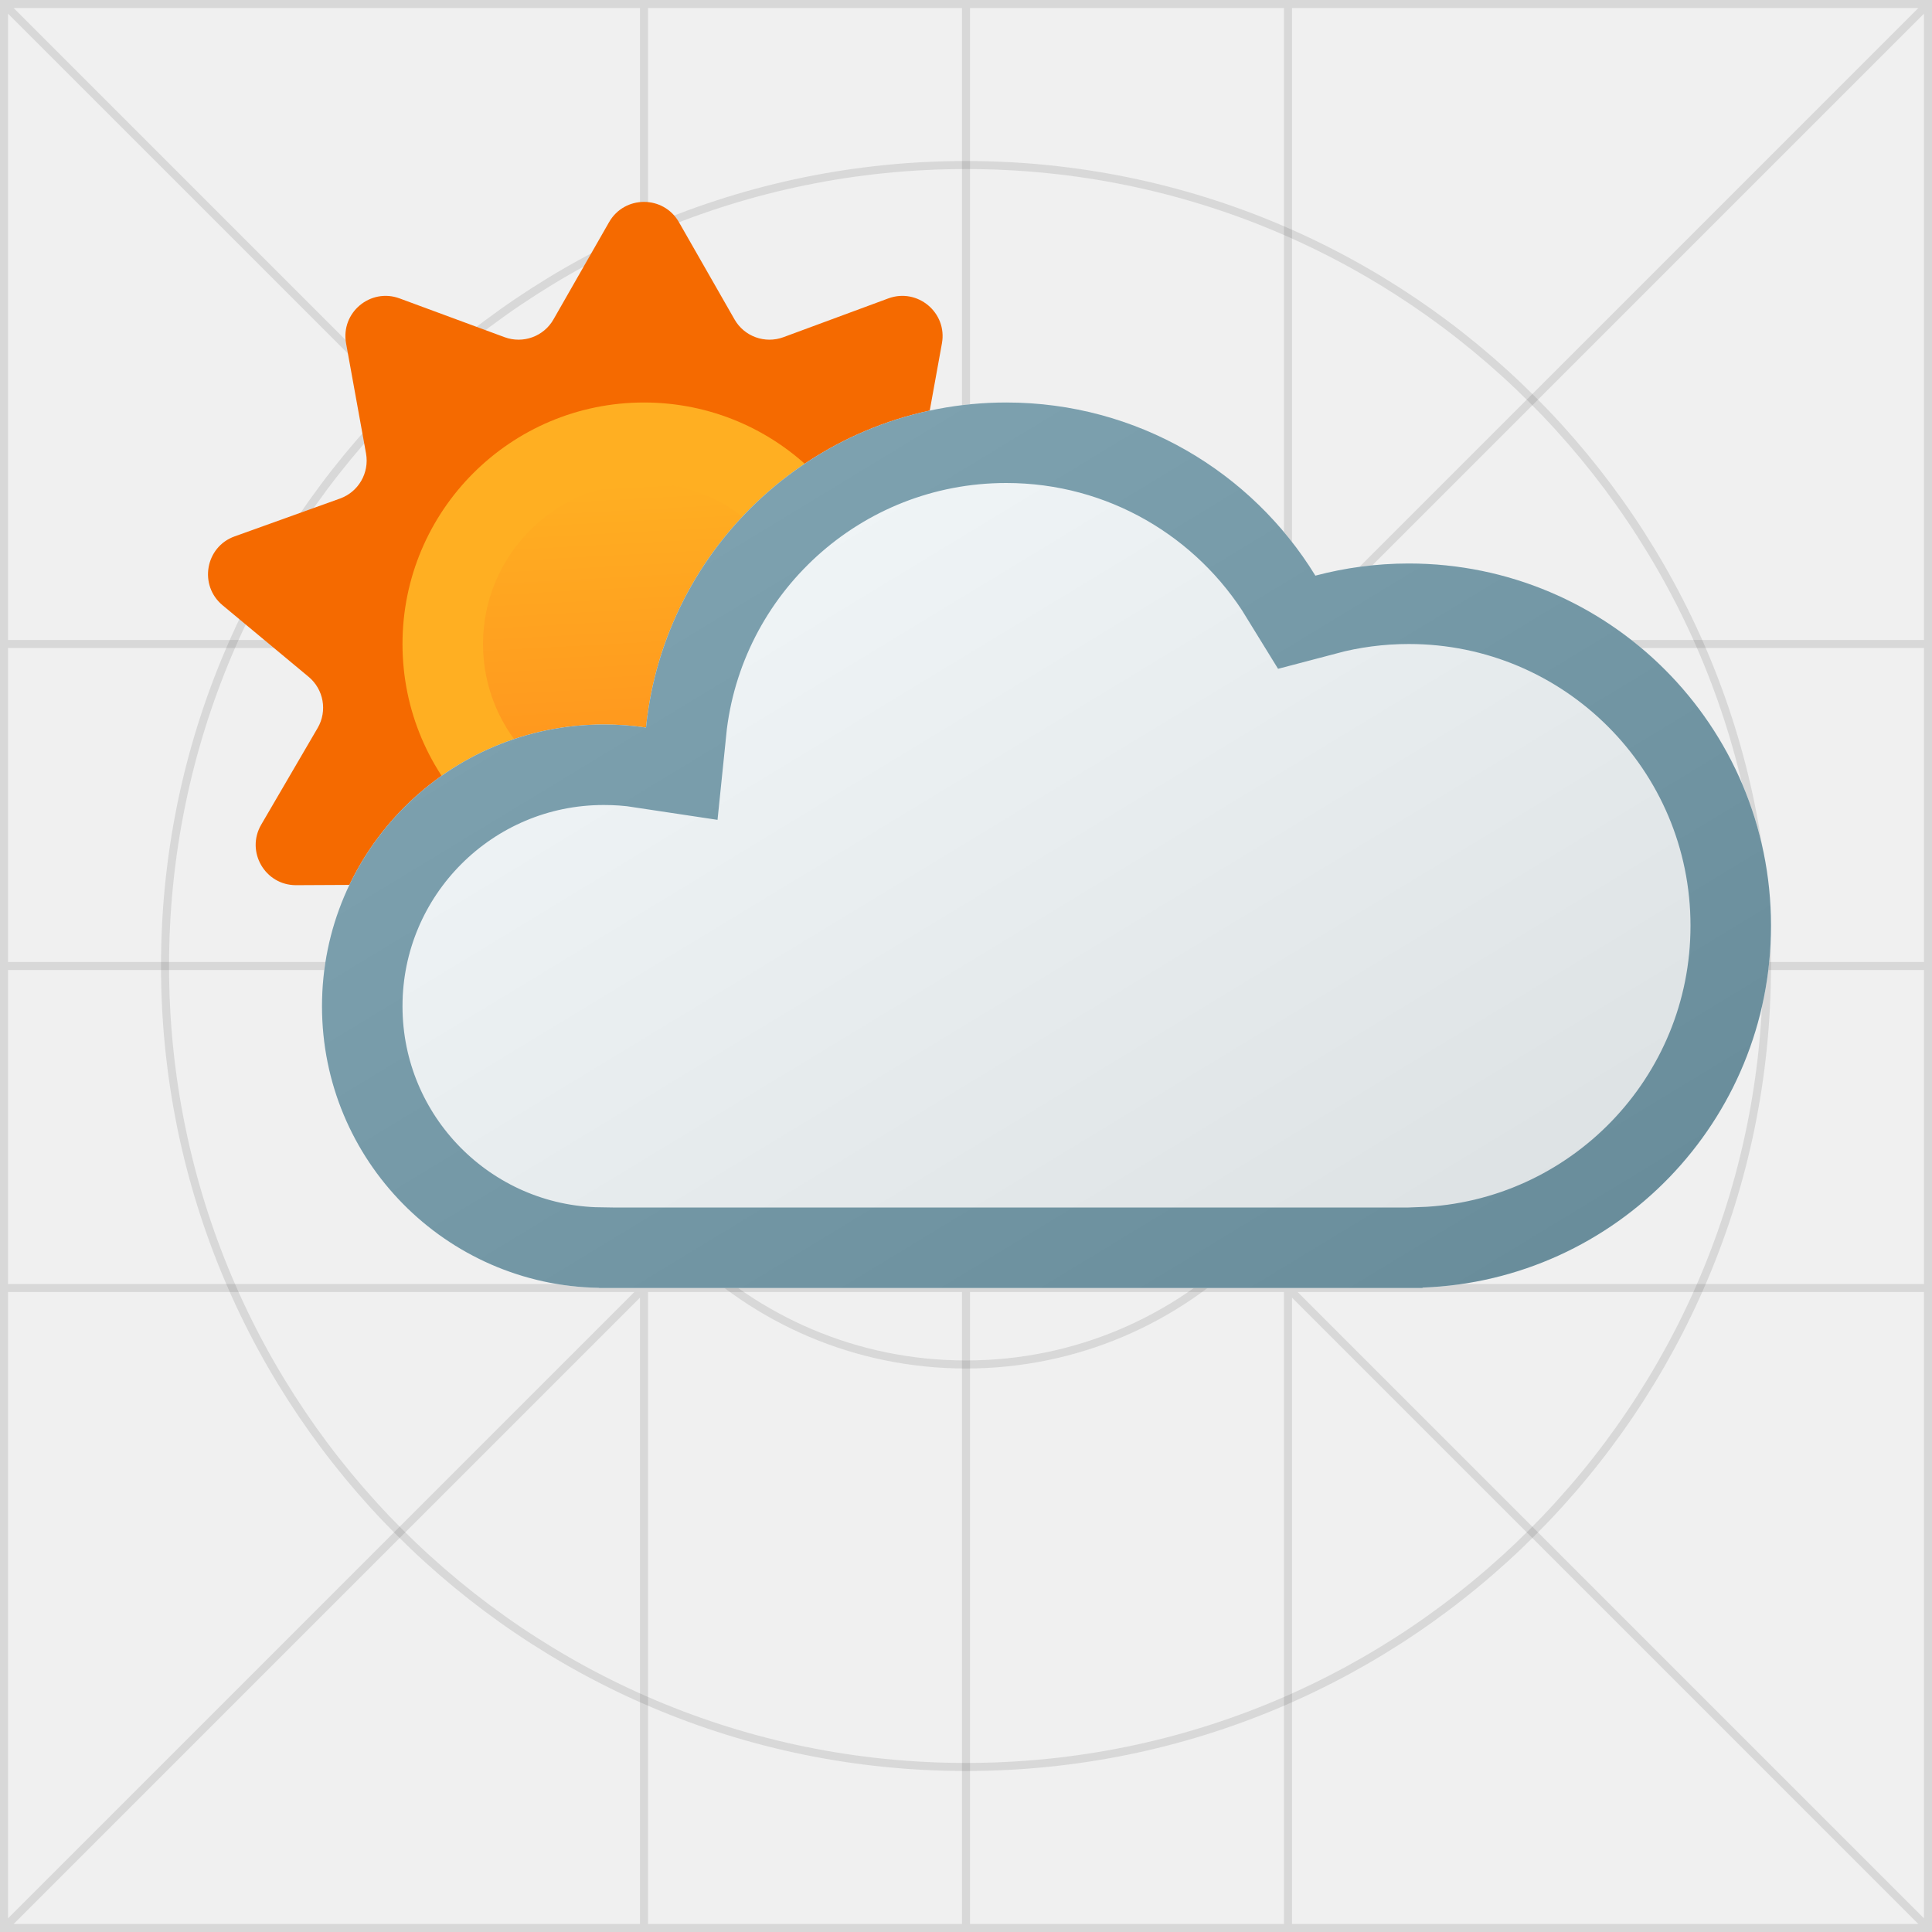
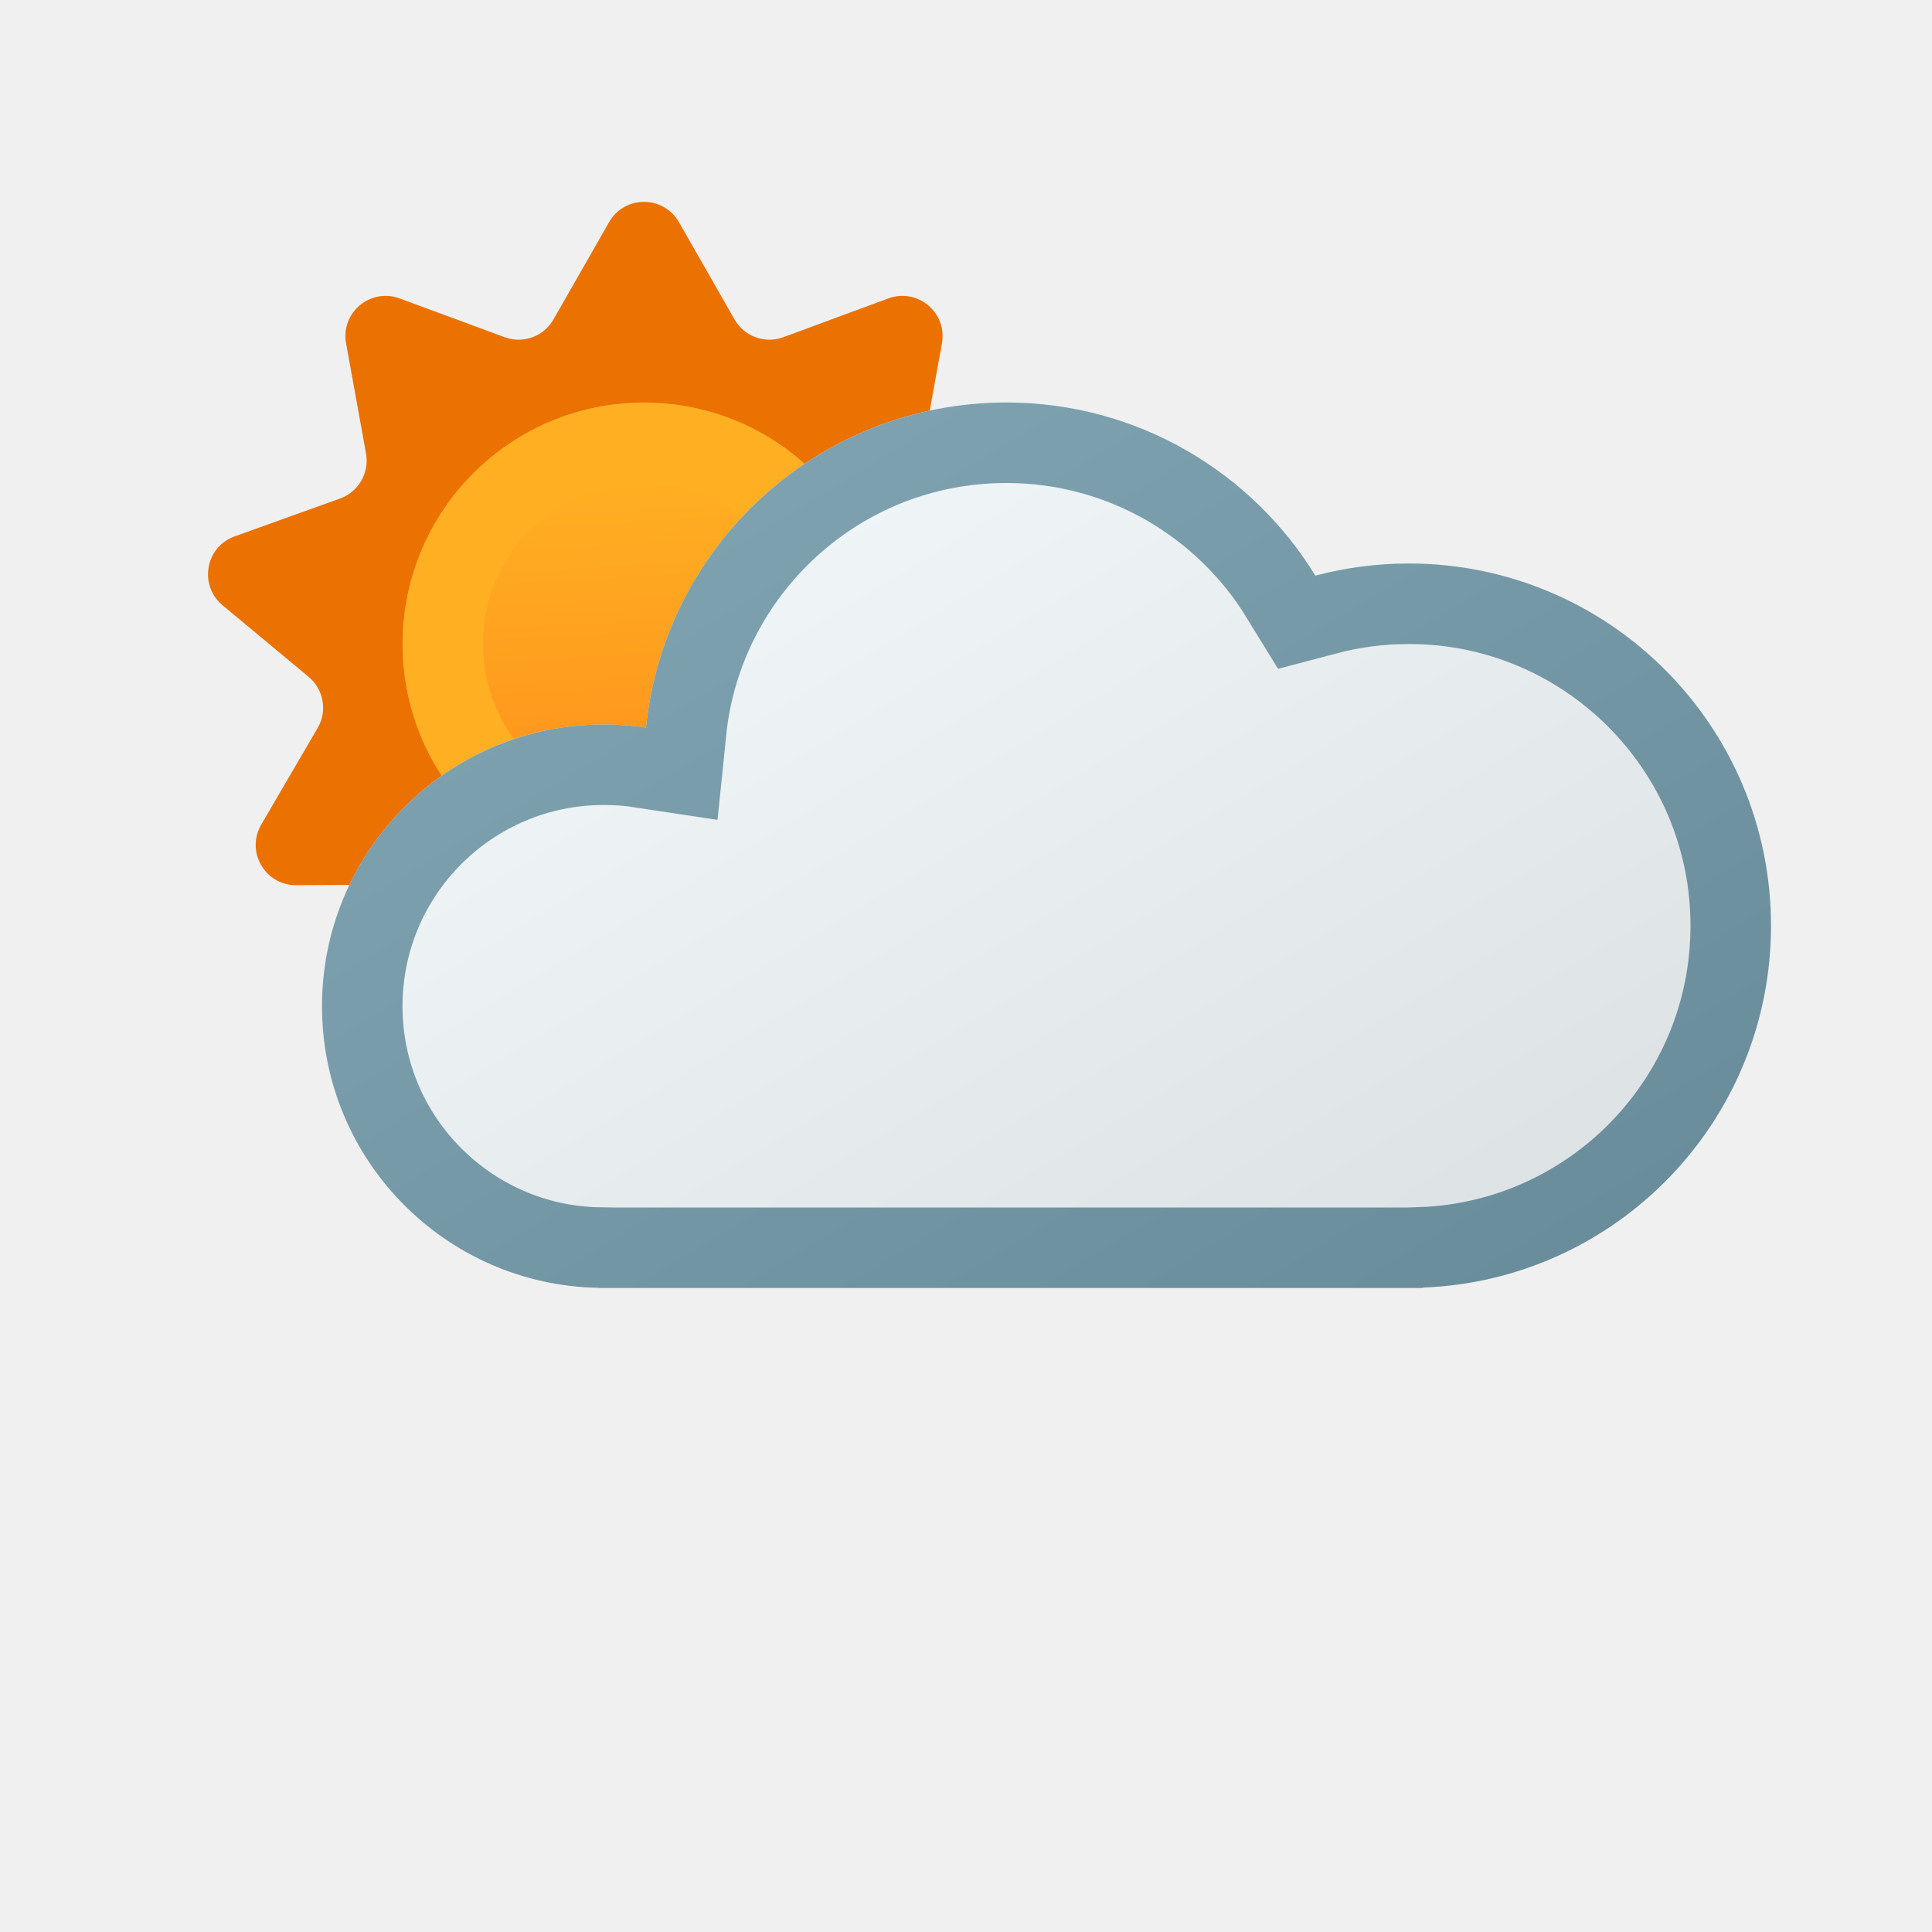
<svg xmlns="http://www.w3.org/2000/svg" xmlns:xlink="http://www.w3.org/1999/xlink" width="24" height="24" viewBox="0 0 24 24" fill="none">
  <g clip-path="url(#clip0_1829_1477)">
-     <g clip-path="url(#clip1_1829_1477)">
-       <circle cx="12" cy="12" r="9.95" stroke="black" stroke-opacity="0.1" stroke-width="0.1" />
-       <circle cx="12" cy="12" r="4.95" stroke="black" stroke-opacity="0.1" stroke-width="0.1" />
-       <mask id="stroke0_1829_1477" fill="white">
-         <path d="M0 0H8H12H16H24V8V12V16V24H16H12H8H0V16V12V8V0Z" />
-       </mask>
-       <path d="M12 24H12.05V0H12H11.95V24H12ZM24 12V11.95H0V12V12.05H24V12ZM0 8V8.05H24V8V7.95H0V8ZM24 16V15.95H0V16V16.05H24V16ZM8 0H7.95V24H8H8.05V0H8ZM16 24H16.05V0H16H15.95V24H16ZM0 0L-0.035 0.035L23.965 24.035L24 24L24.035 23.965L0.035 -0.035L0 0ZM24 0L23.965 -0.035L-0.035 23.965L0 24L0.035 24.035L24.035 0.035L24 0ZM0 0V-0.1H-0.1V0H0ZM24 0H24.1V-0.1H24V0ZM24 24V24.1H24.1V24H24ZM0 24H-0.1V24.1H0V24ZM0 12H0.1V8H0H-0.1V12H0ZM0 8H0.1V0H0H-0.1V8H0ZM24 0H23.9V8H24H24.1V0H24ZM24 8H23.9V12H24H24.1V8H24ZM24 12H23.9V16H24H24.1V12H24ZM24 16H23.9V24H24H24.1V16H24ZM0 24H0.1V16H0H-0.1V24H0ZM0 16H0.1V12H0H-0.1V16H0ZM0 0V0.1H8V0V-0.1H0V0ZM8 0V0.1H12V0V-0.1H8V0ZM12 24V23.9H8V24V24.1H12V24ZM8 24V23.9H0V24V24.1H8V24ZM24 24V23.9H16V24V24.1H24V24ZM16 24V23.9H12V24V24.1H16V24ZM12 0V0.1H16V0V-0.1H12V0ZM16 0V0.1H24V0V-0.1H16V0Z" fill="black" fill-opacity="0.1" mask="url(#stroke0_1829_1477)" />
-     </g>
-     <path d="M7.566 2.76C7.758 2.424 8.242 2.424 8.434 2.76L9.124 3.967C9.245 4.18 9.502 4.273 9.731 4.189L11.035 3.707C11.398 3.573 11.77 3.884 11.701 4.265L11.453 5.633C11.409 5.874 11.546 6.11 11.776 6.193L13.085 6.663C13.449 6.793 13.533 7.27 13.236 7.518L12.166 8.407C11.978 8.563 11.931 8.832 12.054 9.043L12.755 10.244C12.95 10.578 12.708 10.998 12.321 10.996L10.93 10.989C10.686 10.988 10.476 11.164 10.435 11.405L10.2 12.775C10.135 13.157 9.679 13.322 9.384 13.072L8.323 12.174C8.137 12.016 7.863 12.016 7.677 12.174L6.616 13.072C6.32 13.322 5.865 13.157 5.8 12.775L5.565 11.405C5.523 11.164 5.314 10.988 5.07 10.989L3.679 10.996C3.292 10.998 3.05 10.578 3.245 10.244L3.946 9.043C4.069 8.832 4.021 8.563 3.833 8.407L2.764 7.518C2.467 7.27 2.551 6.793 2.915 6.663L4.224 6.193C4.454 6.11 4.59 5.874 4.547 5.633L4.299 4.265C4.23 3.884 4.601 3.573 4.964 3.707L6.269 4.189C6.498 4.273 6.755 4.18 6.876 3.967L7.566 2.76Z" fill="#F56A00" />
+     <path d="M7.566 2.76C7.758 2.424 8.242 2.424 8.434 2.76L9.124 3.967C9.245 4.18 9.502 4.273 9.731 4.189L11.035 3.707C11.398 3.573 11.77 3.884 11.701 4.265L11.453 5.633C11.409 5.874 11.546 6.11 11.776 6.193L13.085 6.663C13.449 6.793 13.533 7.27 13.236 7.518L12.166 8.407C11.978 8.563 11.931 8.832 12.054 9.043L12.755 10.244C12.95 10.578 12.708 10.998 12.321 10.996L10.93 10.989C10.686 10.988 10.476 11.164 10.435 11.405L10.2 12.775C10.135 13.157 9.679 13.322 9.384 13.072L8.323 12.174C8.137 12.016 7.863 12.016 7.677 12.174L6.616 13.072C6.32 13.322 5.865 13.157 5.8 12.775L5.565 11.405C5.523 11.164 5.314 10.988 5.07 10.989L3.679 10.996C3.292 10.998 3.05 10.578 3.245 10.244L3.946 9.043C4.069 8.832 4.021 8.563 3.833 8.407L2.764 7.518C2.467 7.27 2.551 6.793 2.915 6.663L4.224 6.193C4.454 6.11 4.59 5.874 4.547 5.633L4.299 4.265C4.23 3.884 4.601 3.573 4.964 3.707L6.269 4.189C6.498 4.273 6.755 4.18 6.876 3.967L7.566 2.76Z" fill="#EB7100" />
    <path d="M11 8C11 9.657 9.657 11 8 11C6.343 11 5 9.657 5 8C5 6.343 6.343 5 8 5C9.657 5 11 6.343 11 8Z" fill="#FFAF22" />
    <path d="M10 8C10 9.105 9.104 10 8 10C6.895 10 6 9.105 6 8C6 6.895 6.895 6 8 6C9.104 6 10 6.895 10 8Z" fill="url(#paint0_linear_1829_1477)" />
  </g>
-   <use xlink:href="#stroke1_1829_1477" fill="#F2F7FA" />
-   <mask id="stroke2_1829_1477" fill="white">
-     <use xlink:href="#stroke1_1829_1477" />
+   <use xlink:href="#stroke0_1829_1477" fill="#F2F7FA" />
+   <mask id="stroke1_1829_1477" fill="white">
+     <use xlink:href="#stroke0_1829_1477" />
  </mask>
-   <path d="M12.5 5C10.171 5 8.256 6.77 8.025 9.038C7.854 9.012 7.678 9 7.5 9C5.567 9 4 10.567 4 12.5C4 14.413 5.536 15.967 7.442 15.998V16H17.672V15.995C20.078 15.905 22 13.928 22 11.5C22 9.015 19.985 7 17.5 7C17.099 7 16.71 7.053 16.34 7.151C15.549 5.861 14.125 5 12.5 5Z" stroke-width="2" stroke="#729AAA" mask="url(#stroke2_1829_1477)" />
+   <path d="M12.5 5C10.171 5 8.256 6.77 8.025 9.038C7.854 9.012 7.678 9 7.5 9C5.567 9 4 10.567 4 12.5C4 14.413 5.536 15.967 7.442 15.998V16H17.672V15.995C20.078 15.905 22 13.928 22 11.5C22 9.015 19.985 7 17.5 7C17.099 7 16.71 7.053 16.34 7.151C15.549 5.861 14.125 5 12.5 5Z" stroke-width="2" stroke="#729AAA" mask="url(#stroke1_1829_1477)" />
  <mask id="mask0_1829_1477" style="mask-type:alpha" maskUnits="userSpaceOnUse" x="4" y="5" width="19" height="11">
    <path d="M12.5 5C10.171 5 8.256 6.77 8.025 9.038C7.854 9.012 7.678 9 7.5 9C5.567 9 4 10.567 4 12.5C4 14.413 5.536 15.967 7.442 15.998V16H17.672V15.995C20.078 15.905 22 13.928 22 11.5C22 9.015 19.985 7 17.5 7C17.099 7 16.71 7.053 16.34 7.151C15.549 5.861 14.125 5 12.5 5Z" fill="#D9D9D9" />
  </mask>
  <g mask="url(#mask0_1829_1477)">
    <circle opacity="0.1" cx="13" cy="8" r="11" fill="url(#paint1_linear_1829_1477)" />
  </g>
  <defs>
    <linearGradient id="paint0_linear_1829_1477" x1="7.75" y1="5.998" x2="7.967" y2="10.013" gradientUnits="userSpaceOnUse">
      <stop stop-color="#FFAF22" />
      <stop offset="0.99" stop-color="#FF921D" />
    </linearGradient>
    <linearGradient id="paint1_linear_1829_1477" x1="19.5" y1="17" x2="11" y2="3" gradientUnits="userSpaceOnUse">
      <stop />
      <stop offset="1" stop-color="white" />
    </linearGradient>
    <clipPath id="clip0_1829_1477">
      <rect width="24" height="24" fill="white" />
    </clipPath>
-     <clipPath id="clip1_1829_1477">
-       <rect width="24" height="24" fill="white" />
-     </clipPath>
-     <path id="stroke1_1829_1477" d="M12.5 5C10.171 5 8.256 6.77 8.025 9.038C7.854 9.012 7.678 9 7.5 9C5.567 9 4 10.567 4 12.5C4 14.413 5.536 15.967 7.442 15.998V16H17.672V15.995C20.078 15.905 22 13.928 22 11.5C22 9.015 19.985 7 17.5 7C17.099 7 16.71 7.053 16.34 7.151C15.549 5.861 14.125 5 12.5 5Z" />
+     <path id="stroke0_1829_1477" d="M12.5 5C10.171 5 8.256 6.77 8.025 9.038C7.854 9.012 7.678 9 7.5 9C5.567 9 4 10.567 4 12.5C4 14.413 5.536 15.967 7.442 15.998V16H17.672V15.995C20.078 15.905 22 13.928 22 11.5C22 9.015 19.985 7 17.5 7C17.099 7 16.71 7.053 16.34 7.151C15.549 5.861 14.125 5 12.5 5Z" />
  </defs>
</svg>
